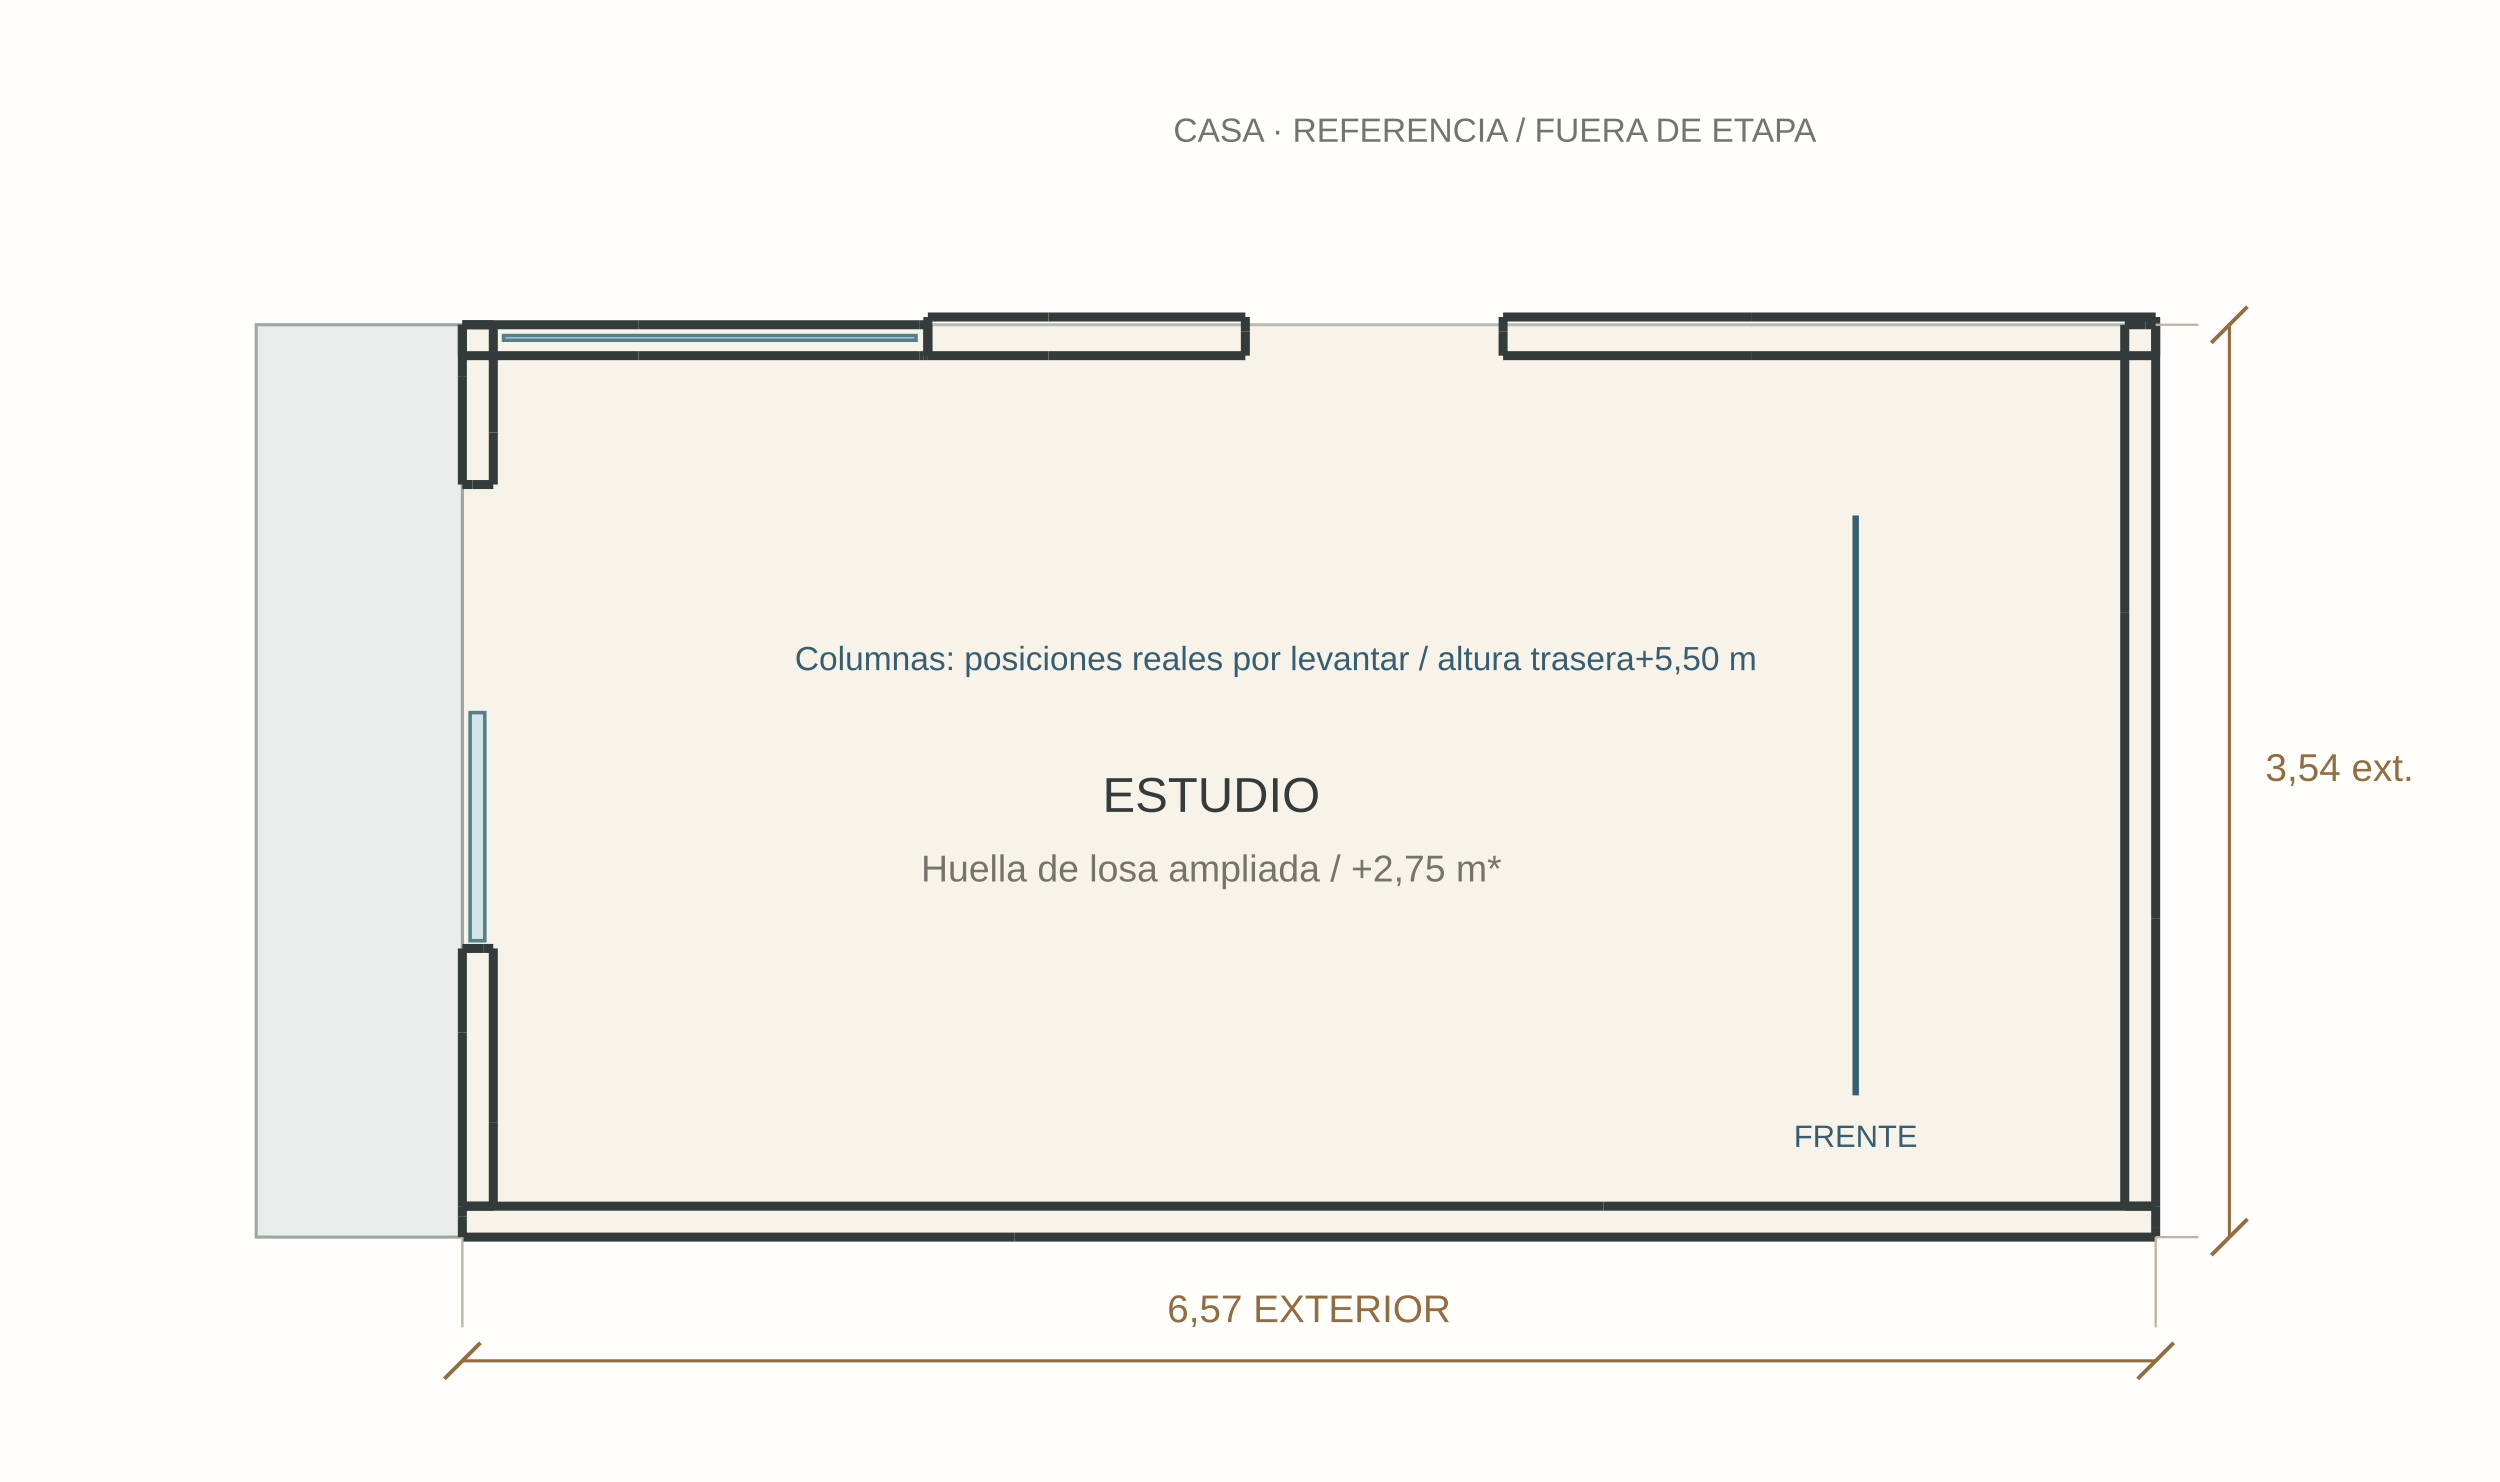
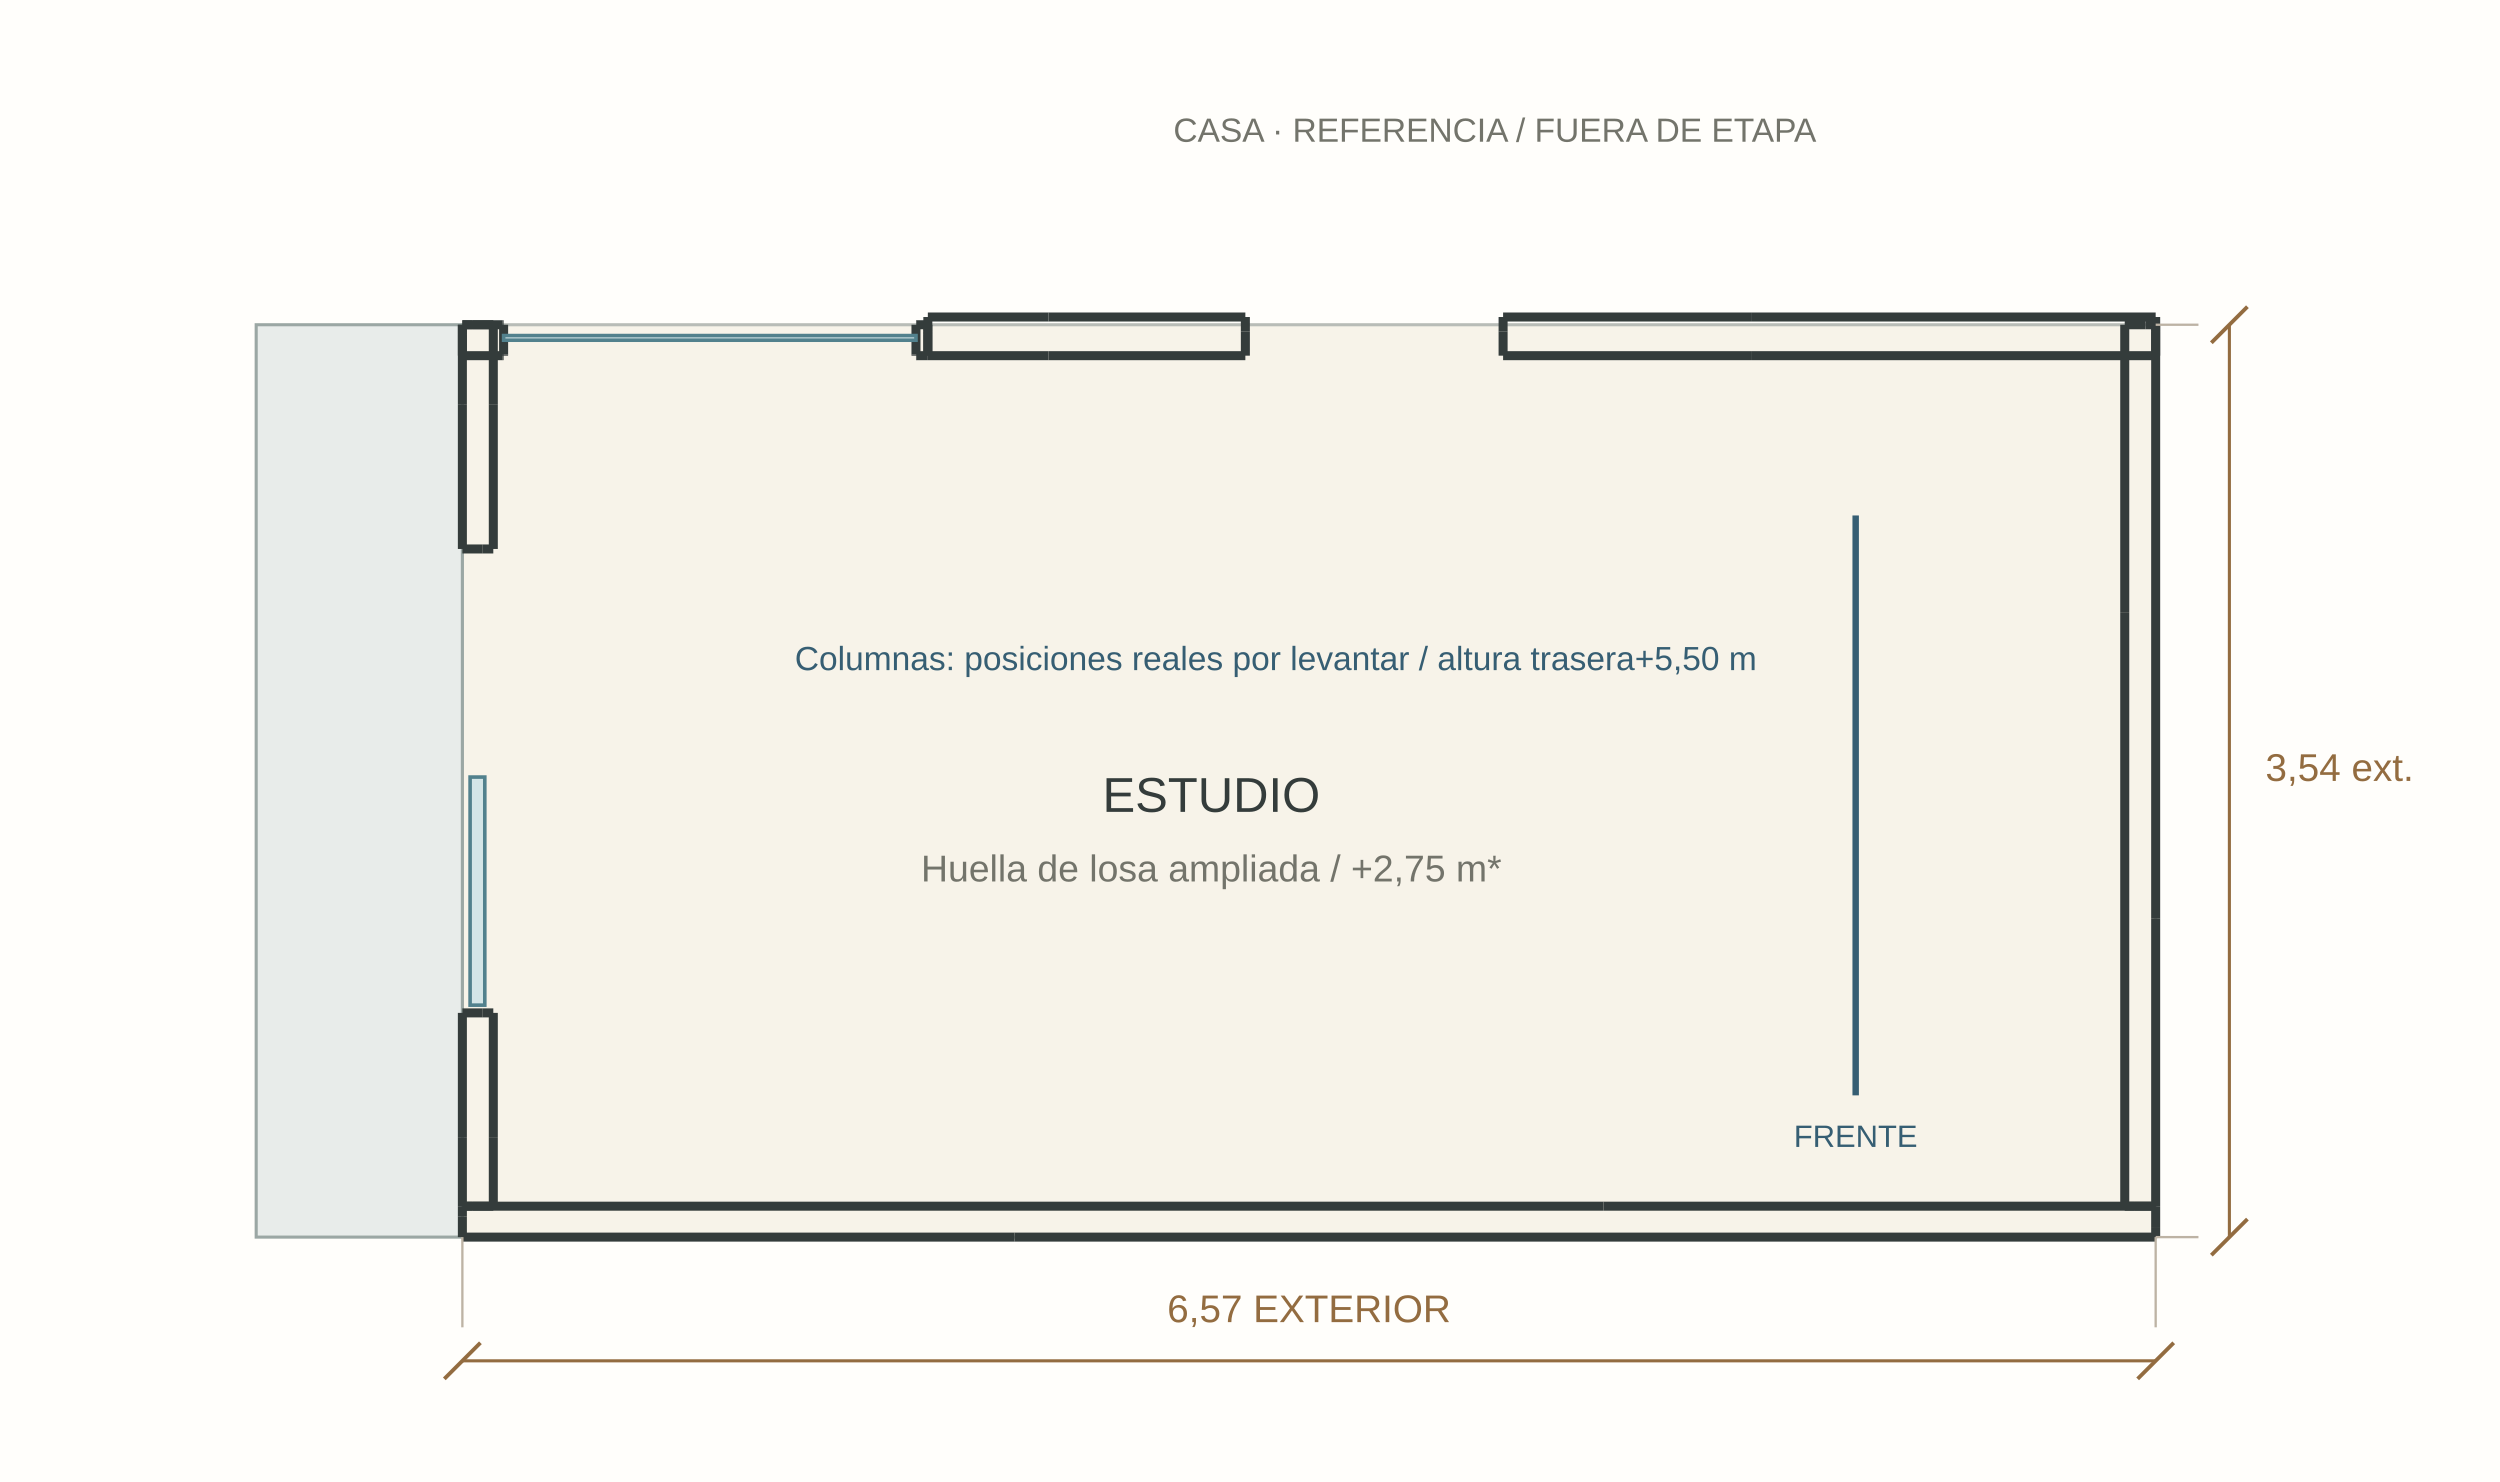
<svg xmlns="http://www.w3.org/2000/svg" viewBox="0 0 776.0 460.0" role="img" aria-label="Acero y altura de referencia · Replanteo de columnas pendiente">
  <rect width="100%" height="100%" fill="#fffefb" />
  <polygon points="143.52,384.0 669.12,384.0 669.12,100.8 143.52,100.8" fill="#f7f3e9" stroke="#b8bcb7" stroke-width="0.96" />
  <polygon points="79.52,384.0 143.52,384.0 143.52,100.8 79.52,100.8" fill="#e8ecea" stroke="#9ba7a4" stroke-width="0.96" />
  <polyline points="288.0,110.4 288.0,102.96" fill="none" stroke="#343c3b" stroke-width="2.8" />
  <polyline points="288.0,102.96 288.0,98.4" fill="none" stroke="#343c3b" stroke-width="2.8" />
  <polyline points="386.56,110.4 325.453,110.4" fill="none" stroke="#343c3b" stroke-width="2.8" />
  <polyline points="325.453,110.4 288.0,110.4" fill="none" stroke="#343c3b" stroke-width="2.8" />
  <polyline points="386.56,98.4 325.453,98.4" fill="none" stroke="#343c3b" stroke-width="2.8" />
  <polyline points="325.453,98.4 288.0,98.4" fill="none" stroke="#343c3b" stroke-width="2.8" />
  <polyline points="386.56,110.4 386.56,102.96" fill="none" stroke="#343c3b" stroke-width="2.8" />
  <polyline points="386.56,102.96 386.56,98.4" fill="none" stroke="#343c3b" stroke-width="2.8" />
  <polyline points="669.12,110.4 543.533,110.4" fill="none" stroke="#343c3b" stroke-width="2.8" />
  <polyline points="543.533,110.4 466.56,110.4" fill="none" stroke="#343c3b" stroke-width="2.8" />
  <polyline points="669.12,110.4 669.12,102.96" fill="none" stroke="#343c3b" stroke-width="2.8" />
  <polyline points="669.12,102.96 669.12,98.4" fill="none" stroke="#343c3b" stroke-width="2.8" />
  <polyline points="466.56,110.4 466.56,102.96" fill="none" stroke="#343c3b" stroke-width="2.8" />
  <polyline points="466.56,102.96 466.56,98.4" fill="none" stroke="#343c3b" stroke-width="2.8" />
  <polyline points="669.12,98.4 543.533,98.4" fill="none" stroke="#343c3b" stroke-width="2.8" />
  <polyline points="543.533,98.4 466.56,98.4" fill="none" stroke="#343c3b" stroke-width="2.8" />
  <polyline points="669.12,384.0 314.911,384.0" fill="none" stroke="#343c3b" stroke-width="2.8" />
  <polyline points="314.911,384.0 143.52,384.0" fill="none" stroke="#343c3b" stroke-width="2.8" />
  <polyline points="669.12,374.4 669.12,380.87" fill="none" stroke="#343c3b" stroke-width="2.8" />
  <polyline points="669.12,380.87 669.12,384.0" fill="none" stroke="#343c3b" stroke-width="2.8" />
  <polyline points="143.52,374.4 497.729,374.4" fill="none" stroke="#343c3b" stroke-width="2.8" />
  <polyline points="497.729,374.4 669.12,374.4" fill="none" stroke="#343c3b" stroke-width="2.8" />
  <polyline points="143.52,384.0 143.52,377.53" fill="none" stroke="#343c3b" stroke-width="2.8" />
  <polyline points="143.52,377.53 143.52,374.4" fill="none" stroke="#343c3b" stroke-width="2.8" />
  <polyline points="669.12,374.4 662.65,374.4" fill="none" stroke="#343c3b" stroke-width="2.8" />
  <polyline points="662.65,374.4 659.52,374.4" fill="none" stroke="#343c3b" stroke-width="2.8" />
  <polyline points="669.12,100.8 669.12,285.183" fill="none" stroke="#343c3b" stroke-width="2.8" />
  <polyline points="669.12,285.183 669.12,374.4" fill="none" stroke="#343c3b" stroke-width="2.8" />
  <polyline points="659.52,100.8 665.99,100.8" fill="none" stroke="#343c3b" stroke-width="2.8" />
  <polyline points="665.99,100.8 669.12,100.8" fill="none" stroke="#343c3b" stroke-width="2.8" />
  <polyline points="659.52,374.4 659.52,190.017" fill="none" stroke="#343c3b" stroke-width="2.8" />
  <polyline points="659.52,190.017 659.52,100.8" fill="none" stroke="#343c3b" stroke-width="2.8" />
+   <polyline points="143.52,170.4 143.52,125.657" fill="none" stroke="#343c3b" stroke-width="2.8" />
+   <polyline points="143.52,125.657 143.52,100.8" fill="none" stroke="#343c3b" stroke-width="2.8" />
+   <polyline points="143.52,352.971 143.52,314.4" fill="none" stroke="#343c3b" stroke-width="2.8" />
+   <polyline points="143.52,374.4 143.52,352.971" fill="none" stroke="#343c3b" stroke-width="2.8" />
+   <polyline points="153.12,100.8 146.65,100.8" fill="none" stroke="#343c3b" stroke-width="2.8" />
+   <polyline points="146.65,100.8 143.52,100.8" fill="none" stroke="#343c3b" stroke-width="2.8" />
+   <polyline points="149.691,170.4 143.52,170.4" fill="none" stroke="#343c3b" stroke-width="2.8" />
+   <polyline points="153.12,170.4 149.691,170.4" fill="none" stroke="#343c3b" stroke-width="2.8" />
+   <polyline points="149.691,314.4 143.52,314.4" fill="none" stroke="#343c3b" stroke-width="2.8" />
+   <polyline points="153.12,314.4 149.691,314.4" fill="none" stroke="#343c3b" stroke-width="2.8" />
  <polyline points="153.12,374.4 146.65,374.4" fill="none" stroke="#343c3b" stroke-width="2.8" />
  <polyline points="146.65,374.4 143.52,374.4" fill="none" stroke="#343c3b" stroke-width="2.8" />
-   <polyline points="153.12,294.4 153.12,348.313" fill="none" stroke="#343c3b" stroke-width="2.8" />
-   <polyline points="153.12,348.313 153.12,374.4" fill="none" stroke="#343c3b" stroke-width="2.8" />
-   <polyline points="143.52,294.4 149.99,294.4" fill="none" stroke="#343c3b" stroke-width="2.8" />
-   <polyline points="149.99,294.4 153.12,294.4" fill="none" stroke="#343c3b" stroke-width="2.8" />
-   <polyline points="143.52,374.4 143.52,320.487" fill="none" stroke="#343c3b" stroke-width="2.8" />
-   <polyline points="143.52,320.487 143.52,294.4" fill="none" stroke="#343c3b" stroke-width="2.8" />
-   <polyline points="153.12,150.4 146.65,150.4" fill="none" stroke="#343c3b" stroke-width="2.8" />
-   <polyline points="146.65,150.4 143.52,150.4" fill="none" stroke="#343c3b" stroke-width="2.8" />
-   <polyline points="153.12,100.8 153.12,134.226" fill="none" stroke="#343c3b" stroke-width="2.8" />
-   <polyline points="153.12,134.226 153.12,150.4" fill="none" stroke="#343c3b" stroke-width="2.8" />
-   <polyline points="143.52,100.8 149.99,100.8" fill="none" stroke="#343c3b" stroke-width="2.8" />
-   <polyline points="149.99,100.8 153.12,100.8" fill="none" stroke="#343c3b" stroke-width="2.8" />
-   <polyline points="143.52,150.4 143.52,116.974" fill="none" stroke="#343c3b" stroke-width="2.8" />
-   <polyline points="143.52,116.974 143.52,100.8" fill="none" stroke="#343c3b" stroke-width="2.8" />
+   <polyline points="153.12,170.4 153.12,125.657" fill="none" stroke="#343c3b" stroke-width="2.8" />
+   <polyline points="153.12,125.657 153.12,100.8" fill="none" stroke="#343c3b" stroke-width="2.8" />
+   <polyline points="153.12,352.971 153.12,314.4" fill="none" stroke="#343c3b" stroke-width="2.8" />
+   <polyline points="153.12,374.4 153.12,352.971" fill="none" stroke="#343c3b" stroke-width="2.8" />
+   <polyline points="143.52,110.4 143.52,103.93" fill="none" stroke="#343c3b" stroke-width="2.8" />
+   <polyline points="143.52,103.93 143.52,100.8" fill="none" stroke="#343c3b" stroke-width="2.8" />
+   <polyline points="155.92,110.4 156.32,110.4" fill="none" stroke="#343c3b" stroke-width="2.8" />
+   <polyline points="155.92,110.4 143.52,110.4" fill="none" stroke="#343c3b" stroke-width="2.8" />
+   <polyline points="288.0,110.4 284.435,110.4" fill="none" stroke="#343c3b" stroke-width="2.8" />
+   <polyline points="284.435,110.4 284.32,110.4" fill="none" stroke="#343c3b" stroke-width="2.8" />
+   <polyline points="156.32,100.8 155.92,100.8" fill="none" stroke="#343c3b" stroke-width="2.8" />
+   <polyline points="155.92,100.8 143.52,100.8" fill="none" stroke="#343c3b" stroke-width="2.8" />
+   <polyline points="288.0,100.8 284.435,100.8" fill="none" stroke="#343c3b" stroke-width="2.8" />
+   <polyline points="284.435,100.8 284.32,100.8" fill="none" stroke="#343c3b" stroke-width="2.8" />
  <polyline points="288.0,110.4 288.0,103.93" fill="none" stroke="#343c3b" stroke-width="2.8" />
  <polyline points="288.0,103.93 288.0,100.8" fill="none" stroke="#343c3b" stroke-width="2.8" />
-   <polyline points="152.247,110.4 143.52,110.4" fill="none" stroke="#343c3b" stroke-width="2.8" />
-   <polyline points="285.491,110.4 198.218,110.4" fill="none" stroke="#343c3b" stroke-width="2.8" />
-   <polyline points="198.218,110.4 152.247,110.4" fill="none" stroke="#343c3b" stroke-width="2.8" />
-   <polyline points="288.0,110.4 286.585,110.4" fill="none" stroke="#343c3b" stroke-width="2.8" />
-   <polyline points="286.585,110.4 285.491,110.4" fill="none" stroke="#343c3b" stroke-width="2.8" />
-   <polyline points="143.52,110.4 143.52,107.27" fill="none" stroke="#343c3b" stroke-width="2.8" />
-   <polyline points="143.52,107.27 143.52,100.8" fill="none" stroke="#343c3b" stroke-width="2.8" />
-   <polyline points="152.247,100.8 198.218,100.8" fill="none" stroke="#343c3b" stroke-width="2.8" />
-   <polyline points="152.247,100.8 143.52,100.8" fill="none" stroke="#343c3b" stroke-width="2.8" />
-   <polyline points="285.491,100.8 198.218,100.8" fill="none" stroke="#343c3b" stroke-width="2.8" />
-   <polyline points="288.0,100.8 285.491,100.8" fill="none" stroke="#343c3b" stroke-width="2.8" />
-   <polygon points="145.92,292.0 150.48,292.0 150.48,221.2 145.92,221.2" fill="#d4e5e7" stroke="#52818d" stroke-width="1.12" />
+   <polyline points="284.32,110.057 284.32,100.8" fill="none" stroke="#343c3b" stroke-width="2.8" />
+   <polyline points="284.32,110.4 284.32,110.057" fill="none" stroke="#343c3b" stroke-width="2.8" />
+   <polyline points="156.32,110.057 156.32,100.8" fill="none" stroke="#343c3b" stroke-width="2.8" />
+   <polyline points="156.32,110.4 156.32,110.057" fill="none" stroke="#343c3b" stroke-width="2.8" />
+   <polygon points="145.92,312.0 150.48,312.0 150.48,241.2 145.92,241.2" fill="#d4e5e7" stroke="#52818d" stroke-width="1.12" />
  <polygon points="156.32,105.6 284.32,105.6 284.32,104.16 156.32,104.16" fill="#d4e5e7" stroke="#52818d" stroke-width="1.12" />
  <text x="376.0" y="252.0" font-family="Arial,sans-serif" font-size="15.2" fill="#343c3b" text-anchor="middle">ESTUDIO</text>
  <text x="376.0" y="273.6" font-family="Arial,sans-serif" font-size="11.6" fill="#73746b" text-anchor="middle">Huella de losa ampliada / +2,75 m*</text>
  <polyline points="143.52,384.0 143.52,412.0" fill="none" stroke="#bdb3a4" stroke-width="0.72" data-plan-dimensions="true" />
  <polyline points="669.12,384.0 669.12,412.0" fill="none" stroke="#bdb3a4" stroke-width="0.72" data-plan-dimensions="true" />
  <polyline points="143.52,422.4 669.12,422.4" fill="none" stroke="#936c40" stroke-width="0.96" data-plan-dimensions="true" />
  <polyline points="137.92,428.0 149.12,416.8" fill="none" stroke="#936c40" stroke-width="1.2" data-plan-dimensions="true" />
  <polyline points="663.52,428.0 674.72,416.8" fill="none" stroke="#936c40" stroke-width="1.2" data-plan-dimensions="true" />
  <text x="406.32" y="410.4" font-family="Arial,sans-serif" font-size="12.0" fill="#936c40" text-anchor="middle" data-plan-dimensions="true">6,57 EXTERIOR</text>
  <polyline points="669.12,384.0 682.4,384.0" fill="none" stroke="#bdb3a4" stroke-width="0.72" data-plan-dimensions="true" />
  <polyline points="669.12,100.8 682.4,100.8" fill="none" stroke="#bdb3a4" stroke-width="0.72" data-plan-dimensions="true" />
  <polyline points="692.0,384.0 692.0,100.8" fill="none" stroke="#936c40" stroke-width="0.96" data-plan-dimensions="true" />
  <polyline points="686.4,389.6 697.6,378.4" fill="none" stroke="#936c40" stroke-width="1.2" data-plan-dimensions="true" />
  <polyline points="686.4,106.4 697.6,95.2" fill="none" stroke="#936c40" stroke-width="1.2" data-plan-dimensions="true" />
  <text x="703.2" y="242.4" font-family="Arial,sans-serif" font-size="12.0" fill="#936c40" text-anchor="start" data-plan-dimensions="true">3,54 ext.</text>
  <text x="464.0" y="44.0" font-family="Arial,sans-serif" font-size="10.4" fill="#73746b" text-anchor="middle">CASA · REFERENCIA / FUERA DE ETAPA</text>
  <text x="396.0" y="208.0" font-family="Arial,sans-serif" font-size="10.4" fill="#365e73" text-anchor="middle">Columnas: posiciones reales por levantar / altura trasera+5,50 m</text>
  <polyline points="576.0,160.0 576.0,340.0" fill="none" stroke="#365e73" stroke-width="2.0" />
  <text x="576.0" y="356.0" font-family="Arial,sans-serif" font-size="9.6" fill="#365e73" text-anchor="middle">FRENTE</text>
</svg>
